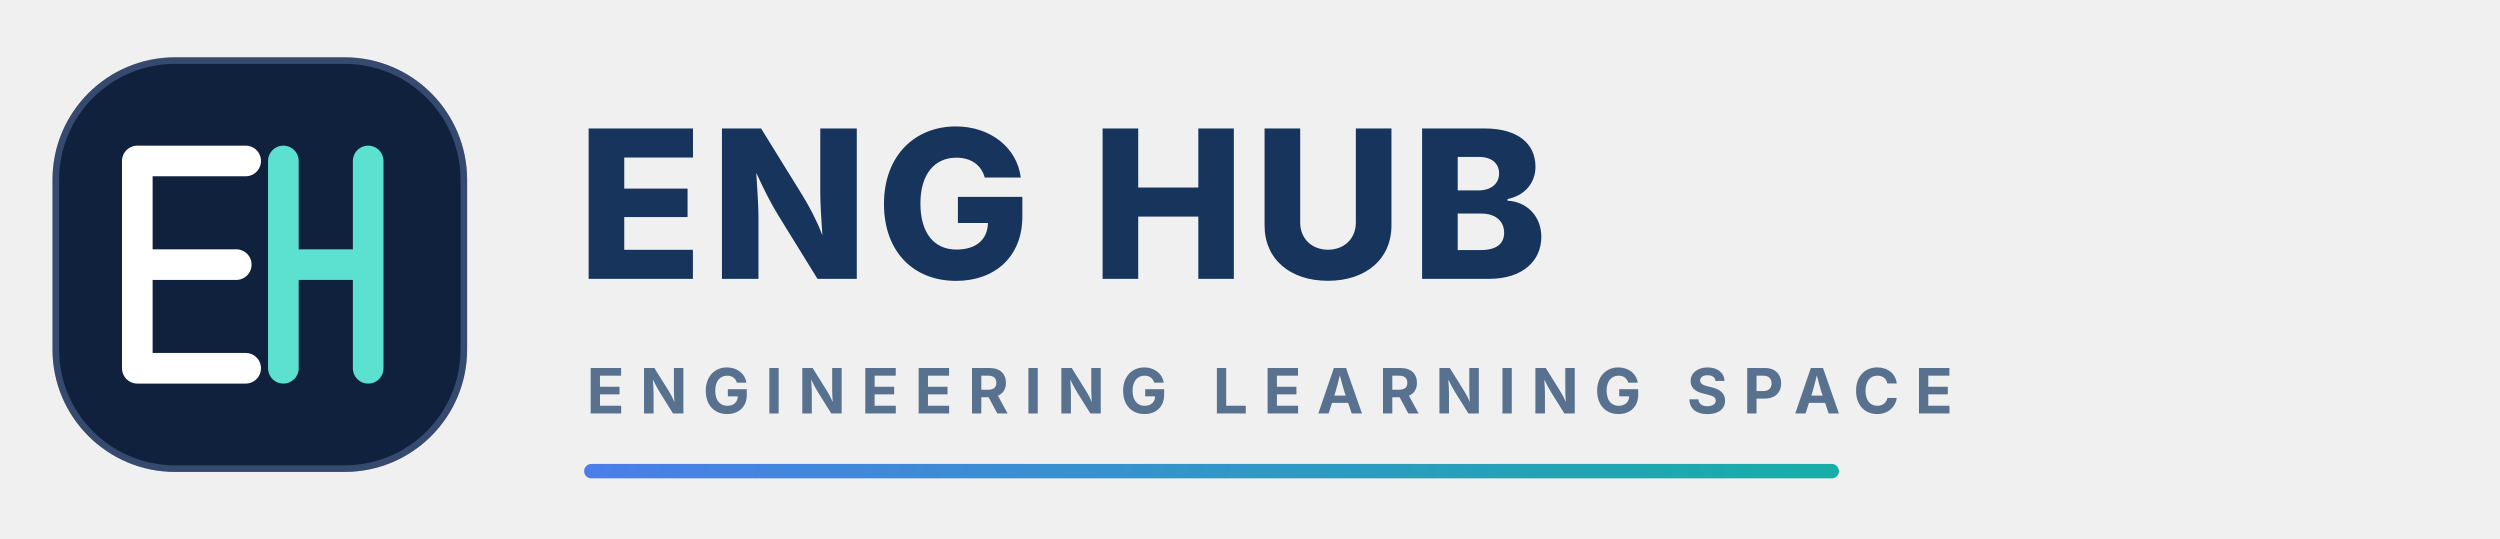
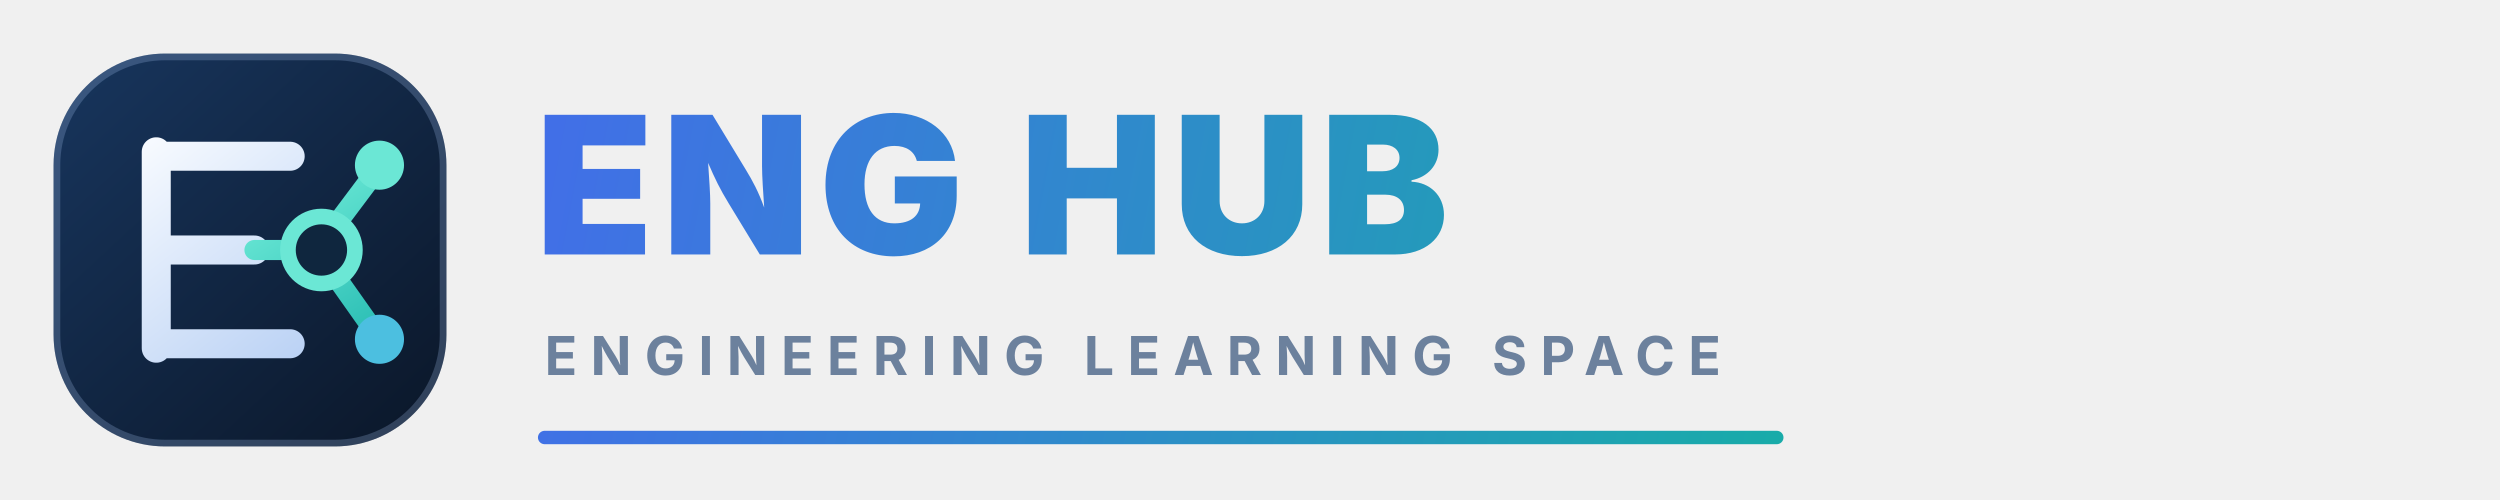
- <svg xmlns="http://www.w3.org/2000/svg" viewBox="0 0 520 112" fill="none" role="img" aria-labelledby="title">
+ <svg xmlns="http://www.w3.org/2000/svg" viewBox="0 0 560 112" fill="none" role="img" aria-labelledby="title">
  <defs>
-     <linearGradient id="g" x1="110" y1="20" x2="390" y2="92" gradientUnits="userSpaceOnUse">
-       <stop stop-color="#5278F2" />
+     <linearGradient id="tile" x1="10" y1="8" x2="88" y2="92" gradientUnits="userSpaceOnUse">
+       <stop stop-color="#17345B" />
+       <stop offset="1" stop-color="#0B1729" />
+     </linearGradient>
+     <linearGradient id="steel" x1="24" y1="23" x2="63" y2="73" gradientUnits="userSpaceOnUse">
+       <stop stop-color="#F8FBFF" />
+       <stop offset="1" stop-color="#B8D0F4" />
+     </linearGradient>
+     <linearGradient id="mint" x1="53" y1="28" x2="80" y2="70" gradientUnits="userSpaceOnUse">
+       <stop stop-color="#76F0DB" />
+       <stop offset="1" stop-color="#22B8B0" />
+     </linearGradient>
+     <linearGradient id="type" x1="120" y1="25" x2="420" y2="82" gradientUnits="userSpaceOnUse">
+       <stop stop-color="#426EE8" />
      <stop offset="1" stop-color="#16AFA5" />
    </linearGradient>
  </defs>
-   <g transform="translate(7 8) scale(.98)">
-     <rect x="4" y="4" width="88" height="88" rx="26" fill="#10213D" />
-     <rect x="4.7" y="4.7" width="86.6" height="86.6" rx="25.3" stroke="#A9C1FF" stroke-opacity=".25" stroke-width="1.4" />
-     <path d="M22 26h23M22 26v44M22 48h21M22 70h23" stroke="#fff" stroke-width="6.5" stroke-linecap="round" stroke-linejoin="round" />
-     <path d="M53 26v44M53 48h18M71 26v44" stroke="#5CE0D0" stroke-width="6.5" stroke-linecap="round" />
+   <g transform="translate(8 8)">
+     <rect x="4" y="4" width="88" height="88" rx="25" fill="url(#tile)" />
+     <rect x="4.75" y="4.75" width="86.5" height="86.5" rx="24.25" stroke="#A8C7F1" stroke-opacity=".24" stroke-width="1.5" />
+     <path d="M27 26V70M27 27H57M27 48H49M27 69H57" stroke="url(#steel)" stroke-width="6.5" stroke-linecap="round" />
+     <path d="M49 48H63M63 48L75 32M63 48L75 65" stroke="url(#mint)" stroke-width="4.5" stroke-linecap="round" stroke-linejoin="round" />
+     <circle cx="64" cy="48" r="7.5" fill="#0F263E" stroke="#6BE7D5" stroke-width="3.5" />
+     <circle cx="77" cy="29" r="5.5" fill="#6BE7D5" />
+     <circle cx="77" cy="68" r="5.5" fill="#4CBFE0" />
  </g>
-   <text x="120" y="58" fill="#17345D" font-family="Inter,Arial,sans-serif" font-size="43" font-weight="800" letter-spacing="1.5">ENG HUB</text>
-   <text x="122" y="86" fill="#57718F" font-family="Inter,Arial,sans-serif" font-size="13" font-weight="700" letter-spacing="3.2">ENGINEERING LEARNING SPACE</text>
-   <path d="M123 98h258" stroke="url(#g)" stroke-width="3" stroke-linecap="round" />
+   <text x="120" y="57" fill="url(#type)" font-family="Inter,Arial,sans-serif" font-size="43" font-weight="850" letter-spacing="2">ENG HUB</text>
+   <text x="122" y="84" fill="#6C819D" font-family="Inter,Arial,sans-serif" font-size="12" font-weight="750" letter-spacing="3.0">ENGINEERING LEARNING SPACE</text>
+   <path d="M122 98H398" stroke="url(#type)" stroke-width="3" stroke-linecap="round" />
</svg>
